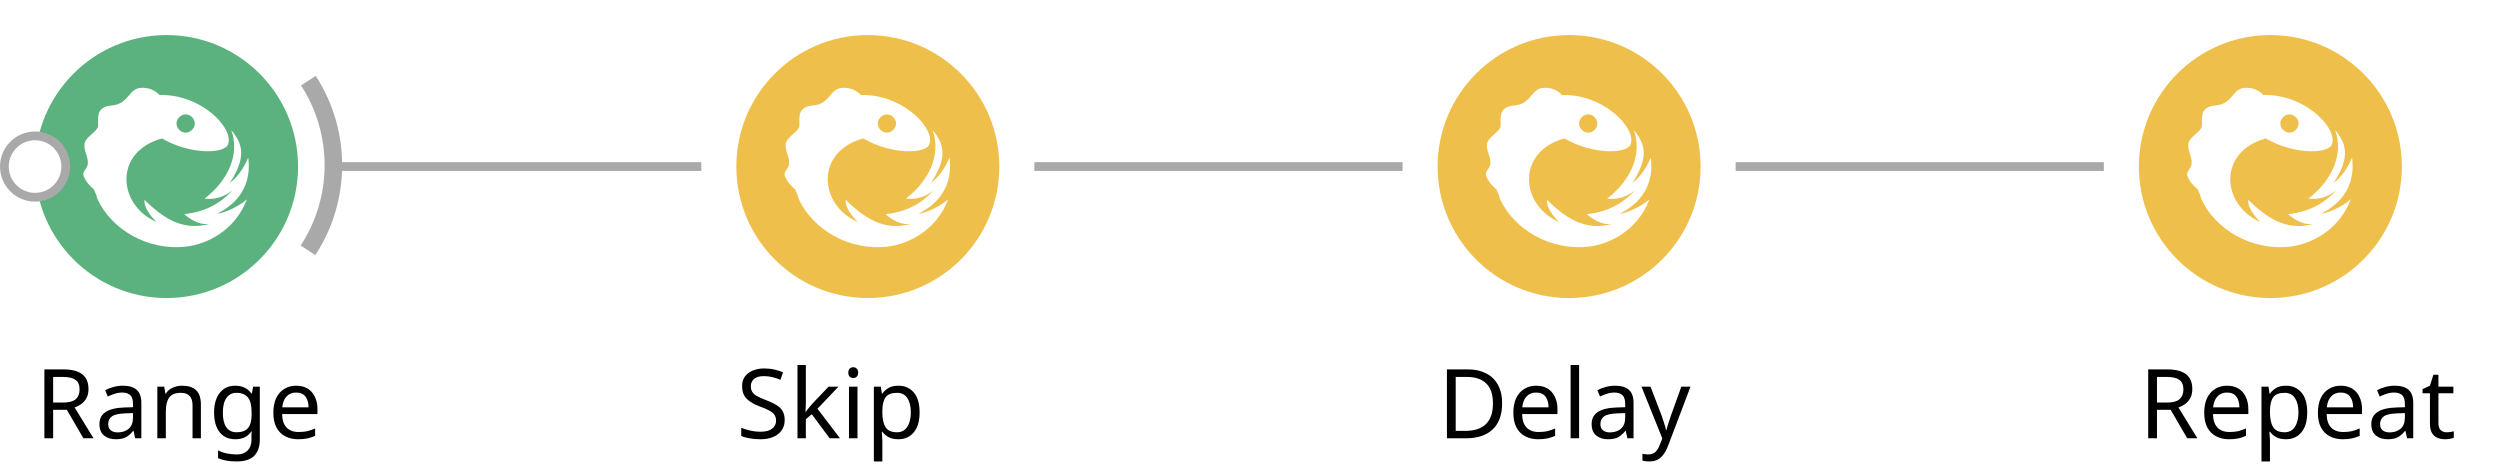
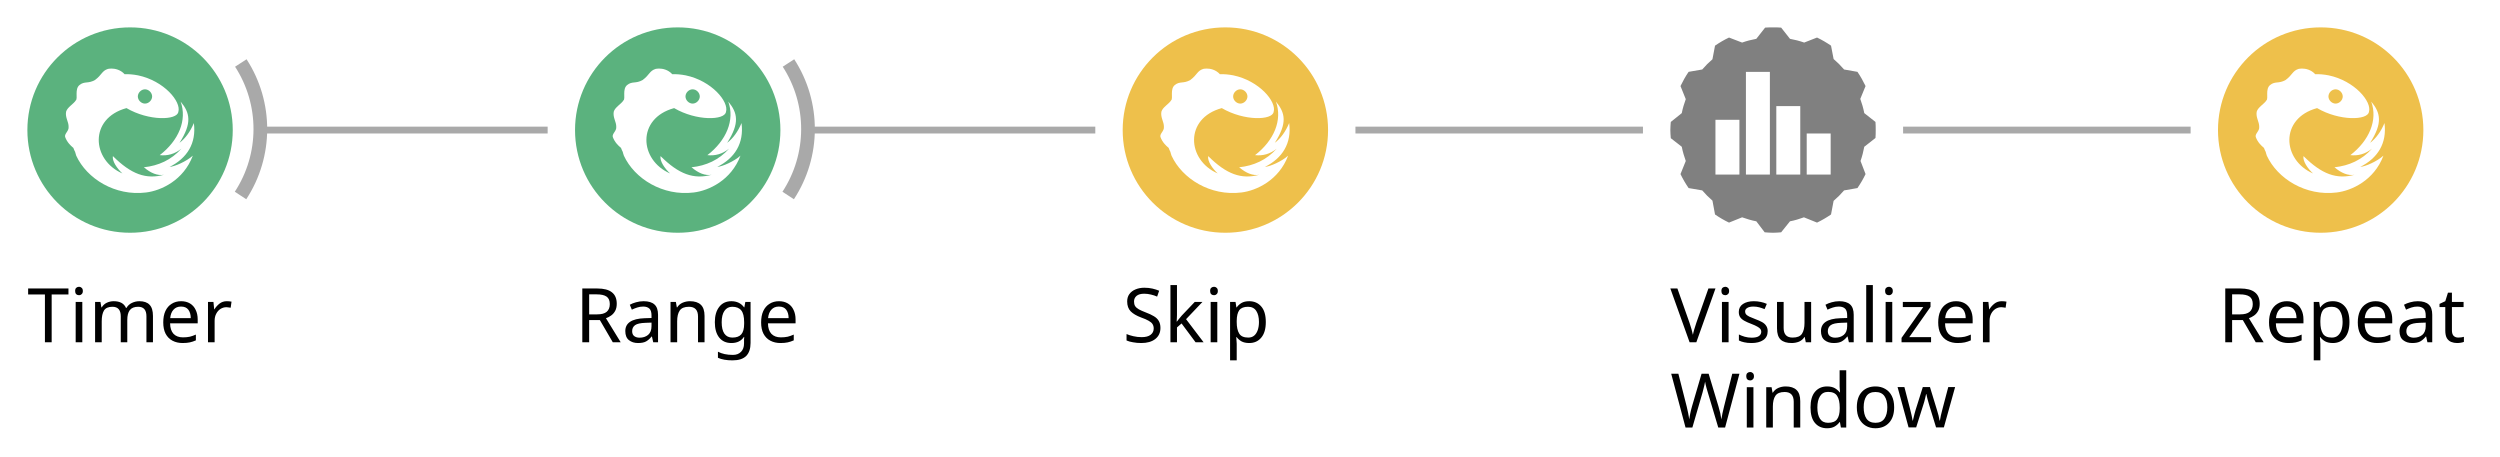
- <svg xmlns="http://www.w3.org/2000/svg" width="285.195" height="52.825" id="SvgGdi_output">
+ <svg xmlns="http://www.w3.org/2000/svg" width="365.195" height="66.65" id="SvgGdi_output">
  <style>text { fill: #000; } @media (prefers-color-scheme: dark) { text { fill: #eee; } }</style>
  <rect id="background" height="100.00%" style="fill:none;" width="100.00%" y="0.00" x="0.00" />
  <g style="shape-rendering:auto;" id="root_group">
-     <line y1="19.00" style="stroke:rgb(169,169,169);fill:none;stroke-linecap:butt;stroke-miterlimit:9;opacity:1;stroke-width:1;stroke-linejoin:miter;" id="2" x2="240.00" y2="19.00" x1="198.00" />
-     <line y1="19.00" style="stroke:rgb(169,169,169);fill:none;stroke-linecap:butt;stroke-miterlimit:9;opacity:1;stroke-width:1;stroke-linejoin:miter;" id="3" x2="160.00" y2="19.00" x1="118.00" />
-     <line y1="19.00" style="stroke:rgb(169,169,169);fill:none;stroke-linecap:butt;stroke-miterlimit:9;opacity:1;stroke-width:1;stroke-linejoin:miter;" id="4" x2="80.00" y2="19.00" x1="38.00" />
-     <ellipse id="37" cy="15.00" cx="15.00" transform="matrix(1.00 0.00 0.00 1.00 244.00 4.00 ) " rx="15.00" ry="15.00" style="stroke:none;opacity:1;fill:rgb(238,192,75);" />
-     <path d="M 12.246 6.014 12.246 6.02 C 12.058 6.02 11.895 6.04 11.767 6.066 10.869 6.353 10.896 6.934 9.877 7.686 8.863 8.264 8.353 7.82 7.615 8.42 6.878 9.016 7.393 10.383 7.084 10.648 6.777 11.18 5.826 11.655 5.652 12.326 5.509 13.185 6.042 13.797 6.021 14.533 6.083 15.146 5.411 15.495 5.508 15.992 5.797 16.804 6.354 17.292 6.617 17.518 6.663 17.55 6.7 17.599 6.715 17.602 6.791 17.792 6.859 17.986 6.955 18.166 6.95 18.14 6.949 18.114 6.943 18.088 6.998 18.305 7.055 18.524 7.133 18.738 8.683 22.099 12.814 24.686 17.342 24.117 19.541 23.848 22.824 22.332 24.166 18.738 23.22 19.587 21.532 20.324 20.777 20.381 23.33 19.105 24.707 16.937 24.32 13.975 23.792 15.233 23.093 16.201 22.221 16.865 24.075 13.976 23.757 12.481 22.385 10.84 23.366 13.539 22.097 16.534 19.332 18.664 20.452 18.785 21.517 18.516 22.502 17.713 21.013 19.374 19.15 20.208 17.014 20.436 18.034 21.303 19.018 21.695 19.959 21.527 17.345 22.249 15.155 21.454 12.49 18.801 12.351 19.515 13.105 20.628 13.883 21.338 9.373 19.383 8.976 13.296 14.469 11.793 14.472 11.793 14.475 11.794 14.478 11.793 17.75 13.707 21.865 13.581 22.051 12.344 22.509 10.861 19.965 7.805 16.162 7.008 15.462 6.871 14.792 6.817 14.154 6.836 14.167 6.836 14.179 6.836 14.191 6.826 13.584 6.177 12.81 6.012 12.246 6.014 z M 17.178 9.047 C 17.724 9.047 18.223 9.544 18.223 10.09 18.223 10.636 17.724 11.133 17.178 11.133 16.632 11.133 16.135 10.636 16.135 10.09 16.135 9.544 16.632 9.047 17.178 9.047 z " style="stroke:none;fill-rule:evenodd;opacity:1;fill:rgb(255,255,255);" transform="matrix(1.00 0.00 0.00 1.00 244.00 4.00 ) " id="40" />
-     <text id="41" transform="matrix(1.00 0.00 0.00 1.00 0.00 0.00 ) " x="244.00px" y="39.00px" style="stroke:none;clip-path:url(#43_text_clipper);font-family:Microsoft Sans Serif;font-size:8.25pt;opacity:1;">
-       <tspan dy="8.25pt" id="45">Repeat</tspan>
+     <line y1="19.00" style="stroke:rgb(169,169,169);fill:none;stroke-linecap:butt;stroke-miterlimit:9;opacity:1;stroke-width:1;stroke-linejoin:miter;" id="2" x2="320.00" y2="19.00" x1="278.00" />
+     <line y1="19.00" style="stroke:rgb(169,169,169);fill:none;stroke-linecap:butt;stroke-miterlimit:9;opacity:1;stroke-width:1;stroke-linejoin:miter;" id="3" x2="240.00" y2="19.00" x1="198.00" />
+     <line y1="19.00" style="stroke:rgb(169,169,169);fill:none;stroke-linecap:butt;stroke-miterlimit:9;opacity:1;stroke-width:1;stroke-linejoin:miter;" id="4" x2="160.00" y2="19.00" x1="118.00" />
+     <line y1="19.00" style="stroke:rgb(169,169,169);fill:none;stroke-linecap:butt;stroke-miterlimit:9;opacity:1;stroke-width:1;stroke-linejoin:miter;" id="5" x2="80.00" y2="19.00" x1="38.00" />
+     <ellipse id="38" cy="15.00" cx="15.00" transform="matrix(1.00 0.00 0.00 1.00 324.00 4.00 ) " rx="15.00" ry="15.00" style="stroke:none;opacity:1;fill:rgb(238,192,75);" />
+     <path d="M 12.246 6.014 12.246 6.02 C 12.058 6.02 11.895 6.04 11.767 6.066 10.869 6.353 10.896 6.934 9.877 7.686 8.863 8.264 8.353 7.82 7.615 8.42 6.878 9.016 7.393 10.383 7.084 10.648 6.777 11.18 5.826 11.655 5.652 12.326 5.509 13.185 6.042 13.797 6.021 14.533 6.083 15.146 5.411 15.495 5.508 15.992 5.797 16.804 6.354 17.292 6.617 17.518 6.663 17.55 6.7 17.599 6.715 17.602 6.791 17.792 6.859 17.986 6.955 18.166 6.95 18.14 6.949 18.114 6.943 18.088 6.998 18.305 7.055 18.524 7.133 18.738 8.683 22.099 12.814 24.686 17.342 24.117 19.541 23.848 22.824 22.332 24.166 18.738 23.22 19.587 21.532 20.324 20.777 20.381 23.33 19.105 24.707 16.937 24.32 13.975 23.792 15.233 23.093 16.201 22.221 16.865 24.075 13.976 23.757 12.481 22.385 10.84 23.366 13.539 22.097 16.534 19.332 18.664 20.452 18.785 21.517 18.516 22.502 17.713 21.013 19.374 19.15 20.208 17.014 20.436 18.034 21.303 19.018 21.695 19.959 21.527 17.345 22.249 15.155 21.454 12.49 18.801 12.351 19.515 13.105 20.628 13.883 21.338 9.373 19.383 8.976 13.296 14.469 11.793 14.472 11.793 14.475 11.794 14.478 11.793 17.75 13.707 21.865 13.581 22.051 12.344 22.509 10.861 19.965 7.805 16.162 7.008 15.462 6.871 14.792 6.817 14.154 6.836 14.167 6.836 14.179 6.836 14.191 6.826 13.584 6.177 12.81 6.012 12.246 6.014 z M 17.178 9.047 C 17.724 9.047 18.223 9.544 18.223 10.09 18.223 10.636 17.724 11.133 17.178 11.133 16.632 11.133 16.135 10.636 16.135 10.09 16.135 9.544 16.632 9.047 17.178 9.047 z " style="stroke:none;fill-rule:evenodd;opacity:1;fill:rgb(255,255,255);" transform="matrix(1.00 0.00 0.00 1.00 324.00 4.00 ) " id="41" />
+     <text id="42" transform="matrix(1.00 0.00 0.00 1.00 0.00 0.00 ) " x="324.00px" y="39.00px" style="stroke:none;clip-path:url(#44_text_clipper);font-family:Microsoft Sans Serif;font-size:8.25pt;opacity:1;">
+       <tspan dy="8.25pt" id="46">Repeat</tspan>
    </text>
-     <ellipse id="47" cy="15.00" cx="15.00" transform="matrix(1.00 0.00 0.00 1.00 164.00 4.00 ) " rx="15.00" ry="15.00" style="stroke:none;opacity:1;fill:rgb(238,192,75);" />
-     <path d="M 12.246 6.014 12.246 6.02 C 12.058 6.02 11.895 6.04 11.767 6.066 10.869 6.353 10.896 6.934 9.877 7.686 8.863 8.264 8.353 7.82 7.615 8.42 6.878 9.016 7.393 10.383 7.084 10.648 6.777 11.18 5.826 11.655 5.652 12.326 5.509 13.185 6.042 13.797 6.021 14.533 6.083 15.146 5.411 15.495 5.508 15.992 5.797 16.804 6.354 17.292 6.617 17.518 6.663 17.55 6.7 17.599 6.715 17.602 6.791 17.792 6.859 17.986 6.955 18.166 6.95 18.14 6.949 18.114 6.943 18.088 6.998 18.305 7.055 18.524 7.133 18.738 8.683 22.099 12.814 24.686 17.342 24.117 19.541 23.848 22.824 22.332 24.166 18.738 23.22 19.587 21.532 20.324 20.777 20.381 23.33 19.105 24.707 16.937 24.32 13.975 23.792 15.233 23.093 16.201 22.221 16.865 24.075 13.976 23.757 12.481 22.385 10.84 23.366 13.539 22.097 16.534 19.332 18.664 20.452 18.785 21.517 18.516 22.502 17.713 21.013 19.374 19.15 20.208 17.014 20.436 18.034 21.303 19.018 21.695 19.959 21.527 17.345 22.249 15.155 21.454 12.49 18.801 12.351 19.515 13.105 20.628 13.883 21.338 9.373 19.383 8.976 13.296 14.469 11.793 14.472 11.793 14.475 11.794 14.478 11.793 17.75 13.707 21.865 13.581 22.051 12.344 22.509 10.861 19.965 7.805 16.162 7.008 15.462 6.871 14.792 6.817 14.154 6.836 14.167 6.836 14.179 6.836 14.191 6.826 13.584 6.177 12.81 6.012 12.246 6.014 z M 17.178 9.047 C 17.724 9.047 18.223 9.544 18.223 10.09 18.223 10.636 17.724 11.133 17.178 11.133 16.632 11.133 16.135 10.636 16.135 10.09 16.135 9.544 16.632 9.047 17.178 9.047 z " style="stroke:none;fill-rule:evenodd;opacity:1;fill:rgb(255,255,255);" transform="matrix(1.00 0.00 0.00 1.00 164.00 4.00 ) " id="48" />
-     <text id="49" transform="matrix(1.00 0.00 0.00 1.00 0.00 0.00 ) " x="164.00px" y="39.00px" style="stroke:none;clip-path:url(#51_text_clipper);font-family:Microsoft Sans Serif;font-size:8.25pt;opacity:1;">
-       <tspan dy="8.25pt" id="53">Delay</tspan>
+     <path transform="matrix(1.00 0.00 0.00 1.00 244.00 4.00 ) " id="50" d="M 15 0 C 15.401 0 15.794 0 16.187 0.033 L 17.476 1.671 C 18.195 1.804 18.878 1.977 19.552 2.218 L 21.429 1.483 C 22.14 1.823 22.829 2.227 23.473 2.67 L 23.849 4.621 C 24.395 5.087 24.913 5.605 25.379 6.151 L 27.33 6.494 C 27.773 7.138 28.177 7.861 28.517 8.571 L 27.746 10.448 C 27.987 11.122 28.196 11.805 28.329 12.523 L 29.967 13.813 C 29.998 14.206 30 14.599 30 15 30 15.392 29.997 15.769 29.967 16.154 L 28.329 17.44 C 28.198 18.146 28.017 18.852 27.782 19.516 L 28.517 21.429 C 28.176 22.143 27.775 22.826 27.33 23.473 L 25.379 23.813 C 24.913 24.358 24.395 24.877 23.849 25.342 L 23.473 27.33 C 22.828 27.774 22.14 28.177 21.429 28.517 L 19.516 27.746 C 18.851 27.982 18.184 28.198 17.476 28.329 L 16.187 29.934 C 15.793 29.965 15.401 30 15 30 14.599 30 14.173 29.966 13.78 29.934 L 12.56 28.329 C 11.862 28.2 11.141 27.977 10.484 27.746 L 8.571 28.517 C 7.856 28.176 7.174 27.776 6.527 27.33 L 6.151 25.306 C 5.617 24.848 5.114 24.348 4.658 23.813 L 2.67 23.473 C 2.225 22.826 1.824 22.143 1.483 21.429 L 2.254 19.516 C 2.023 18.859 1.8 18.138 1.671 17.44 L 0.066 16.187 C 0.035 15.794 -9.272993E-05 15.401 -9.272993E-05 15 -9.272993E-05 14.599 0.035 14.206 0.066 13.813 L 1.671 12.524 C 1.802 11.816 2.019 11.149 2.254 10.484 L 1.483 8.571 C 1.823 7.861 2.227 7.138 2.67 6.494 L 4.658 6.151 C 5.114 5.616 5.617 5.116 6.151 4.658 L 6.527 2.67 C 7.174 2.225 7.857 1.824 8.571 1.483 L 10.484 2.218 C 11.148 1.983 11.854 1.802 12.56 1.671 L 13.846 0.033 C 14.231 0.003 14.608 -0 15 -0 z " style="stroke:none;fill-rule:evenodd;opacity:1;fill:rgb(128,128,128);" />
+     <rect id="57" height="8.00" style="stroke:none;opacity:1;fill:rgb(255,255,255);" transform="matrix(1.00 0.00 0.00 1.00 244.00 4.00 ) " width="3.50" y="13.50" x="6.59" />
+     <rect id="58" height="15.00" style="stroke:none;opacity:1;fill:rgb(255,255,255);" transform="matrix(1.00 0.00 0.00 1.00 244.00 4.00 ) " width="3.50" y="6.50" x="11.04" />
+     <rect id="59" height="10.00" style="stroke:none;opacity:1;fill:rgb(255,255,255);" transform="matrix(1.00 0.00 0.00 1.00 244.00 4.00 ) " width="3.50" y="11.50" x="15.48" />
+     <rect id="60" height="6.00" style="stroke:none;opacity:1;fill:rgb(255,255,255);" transform="matrix(1.00 0.00 0.00 1.00 244.00 4.00 ) " width="3.50" y="15.50" x="19.92" />
+     <text id="61" transform="matrix(1.00 0.00 0.00 1.00 0.00 0.00 ) " x="244.00px" y="39.00px" style="stroke:none;clip-path:url(#63_text_clipper);font-family:Microsoft Sans Serif;font-size:8.25pt;opacity:1;">
+       <tspan dy="8.25pt" id="65">Visualizer</tspan>
    </text>
-     <ellipse id="55" cy="15.00" cx="15.00" transform="matrix(1.00 0.00 0.00 1.00 84.00 4.00 ) " rx="15.00" ry="15.00" style="stroke:none;opacity:1;fill:rgb(238,192,75);" />
-     <path d="M 12.246 6.014 12.246 6.02 C 12.058 6.02 11.895 6.04 11.767 6.066 10.869 6.353 10.896 6.934 9.877 7.686 8.863 8.264 8.353 7.82 7.615 8.42 6.878 9.016 7.393 10.383 7.084 10.648 6.777 11.18 5.826 11.655 5.652 12.326 5.509 13.185 6.042 13.797 6.021 14.533 6.083 15.146 5.411 15.495 5.508 15.992 5.797 16.804 6.354 17.292 6.617 17.518 6.663 17.55 6.7 17.599 6.715 17.602 6.791 17.792 6.859 17.986 6.955 18.166 6.95 18.14 6.949 18.114 6.943 18.088 6.998 18.305 7.055 18.524 7.133 18.738 8.683 22.099 12.814 24.686 17.342 24.117 19.541 23.848 22.824 22.332 24.166 18.738 23.22 19.587 21.532 20.324 20.777 20.381 23.33 19.105 24.707 16.937 24.32 13.975 23.792 15.233 23.093 16.201 22.221 16.865 24.075 13.976 23.757 12.481 22.385 10.84 23.366 13.539 22.097 16.534 19.332 18.664 20.452 18.785 21.517 18.516 22.502 17.713 21.013 19.374 19.15 20.208 17.014 20.436 18.034 21.303 19.018 21.695 19.959 21.527 17.345 22.249 15.155 21.454 12.49 18.801 12.351 19.515 13.105 20.628 13.883 21.338 9.373 19.383 8.976 13.296 14.469 11.793 14.472 11.793 14.475 11.794 14.478 11.793 17.75 13.707 21.865 13.581 22.051 12.344 22.509 10.861 19.965 7.805 16.162 7.008 15.462 6.871 14.792 6.817 14.154 6.836 14.167 6.836 14.179 6.836 14.191 6.826 13.584 6.177 12.81 6.012 12.246 6.014 z M 17.178 9.047 C 17.724 9.047 18.223 9.544 18.223 10.09 18.223 10.636 17.724 11.133 17.178 11.133 16.632 11.133 16.135 10.636 16.135 10.09 16.135 9.544 16.632 9.047 17.178 9.047 z " style="stroke:none;fill-rule:evenodd;opacity:1;fill:rgb(255,255,255);" transform="matrix(1.00 0.00 0.00 1.00 84.00 4.00 ) " id="56" />
-     <text id="57" transform="matrix(1.00 0.00 0.00 1.00 0.00 0.00 ) " x="84.00px" y="39.00px" style="stroke:none;clip-path:url(#59_text_clipper);font-family:Microsoft Sans Serif;font-size:8.25pt;opacity:1;">
-       <tspan dy="8.25pt" id="61">Skip</tspan>
+     <text id="67" transform="matrix(1.00 0.00 0.00 1.00 0.00 0.00 ) " x="244.00px" y="51.45px" style="stroke:none;clip-path:url(#69_text_clipper);font-family:Microsoft Sans Serif;font-size:8.25pt;opacity:1;">
+       <tspan dy="8.25pt" id="71">Window</tspan>
    </text>
-     <path style="stroke:rgb(169,169,169);fill:none;stroke-linecap:butt;stroke-miterlimit:9;opacity:1;stroke-width:2;stroke-linejoin:miter;" transform="matrix(1.00 0.00 0.00 1.00 4.00 4.00 ) " id="66" d="M 31.179 5.2 C 34.998 11.092 34.981 18.682 31.136 24.557 " />
-     <ellipse id="67" cy="15.00" cx="15.00" transform="matrix(1.00 0.00 0.00 1.00 4.00 4.00 ) " rx="15.00" ry="15.00" style="stroke:none;opacity:1;fill:rgb(91,178,126);" />
-     <path d="M 12.246 6.014 12.246 6.02 C 12.058 6.02 11.895 6.04 11.767 6.066 10.869 6.353 10.896 6.934 9.877 7.686 8.863 8.264 8.353 7.82 7.615 8.42 6.878 9.016 7.393 10.383 7.084 10.648 6.777 11.18 5.826 11.655 5.652 12.326 5.509 13.185 6.042 13.797 6.021 14.533 6.083 15.146 5.411 15.495 5.508 15.992 5.797 16.804 6.354 17.292 6.617 17.518 6.663 17.55 6.7 17.599 6.715 17.602 6.791 17.792 6.859 17.986 6.955 18.166 6.95 18.14 6.949 18.114 6.943 18.088 6.998 18.305 7.055 18.524 7.133 18.738 8.683 22.099 12.814 24.686 17.342 24.117 19.541 23.848 22.824 22.332 24.166 18.738 23.22 19.587 21.532 20.324 20.777 20.381 23.33 19.105 24.707 16.937 24.32 13.975 23.792 15.233 23.093 16.201 22.221 16.865 24.075 13.976 23.757 12.481 22.385 10.84 23.366 13.539 22.097 16.534 19.332 18.664 20.452 18.785 21.517 18.516 22.502 17.713 21.013 19.374 19.15 20.208 17.014 20.436 18.034 21.303 19.018 21.695 19.959 21.527 17.345 22.249 15.155 21.454 12.49 18.801 12.351 19.515 13.105 20.628 13.883 21.338 9.373 19.383 8.976 13.296 14.469 11.793 14.472 11.793 14.475 11.794 14.478 11.793 17.75 13.707 21.865 13.581 22.051 12.344 22.509 10.861 19.965 7.805 16.162 7.008 15.462 6.871 14.792 6.817 14.154 6.836 14.167 6.836 14.179 6.836 14.191 6.826 13.584 6.177 12.81 6.012 12.246 6.014 z M 17.178 9.047 C 17.724 9.047 18.223 9.544 18.223 10.09 18.223 10.636 17.724 11.133 17.178 11.133 16.632 11.133 16.135 10.636 16.135 10.09 16.135 9.544 16.632 9.047 17.178 9.047 z " style="stroke:none;fill-rule:evenodd;opacity:1;fill:rgb(255,255,255);" transform="matrix(1.00 0.00 0.00 1.00 4.00 4.00 ) " id="68" />
-     <ellipse id="69" cy="19.00" cx="4.00" rx="3.00" ry="3.00" style="stroke:rgb(169,169,169);fill:none;stroke-linecap:butt;stroke-miterlimit:9;opacity:1;stroke-width:2;stroke-linejoin:miter;" />
-     <ellipse id="70" cy="19.00" cx="4.00" rx="3.00" ry="3.00" style="stroke:none;opacity:1;fill:rgb(255,255,255);" />
-     <text id="71" transform="matrix(1.00 0.00 0.00 1.00 0.00 0.00 ) " x="4.00px" y="39.00px" style="stroke:none;clip-path:url(#73_text_clipper);font-family:Microsoft Sans Serif;font-size:8.25pt;opacity:1;">
-       <tspan dy="8.25pt" id="75">Range</tspan>
+     <ellipse id="73" cy="15.00" cx="15.00" transform="matrix(1.00 0.00 0.00 1.00 164.00 4.00 ) " rx="15.00" ry="15.00" style="stroke:none;opacity:1;fill:rgb(238,192,75);" />
+     <path d="M 12.246 6.014 12.246 6.02 C 12.058 6.02 11.895 6.04 11.767 6.066 10.869 6.353 10.896 6.934 9.877 7.686 8.863 8.264 8.353 7.82 7.615 8.42 6.878 9.016 7.393 10.383 7.084 10.648 6.777 11.18 5.826 11.655 5.652 12.326 5.509 13.185 6.042 13.797 6.021 14.533 6.083 15.146 5.411 15.495 5.508 15.992 5.797 16.804 6.354 17.292 6.617 17.518 6.663 17.55 6.7 17.599 6.715 17.602 6.791 17.792 6.859 17.986 6.955 18.166 6.95 18.14 6.949 18.114 6.943 18.088 6.998 18.305 7.055 18.524 7.133 18.738 8.683 22.099 12.814 24.686 17.342 24.117 19.541 23.848 22.824 22.332 24.166 18.738 23.22 19.587 21.532 20.324 20.777 20.381 23.33 19.105 24.707 16.937 24.32 13.975 23.792 15.233 23.093 16.201 22.221 16.865 24.075 13.976 23.757 12.481 22.385 10.84 23.366 13.539 22.097 16.534 19.332 18.664 20.452 18.785 21.517 18.516 22.502 17.713 21.013 19.374 19.15 20.208 17.014 20.436 18.034 21.303 19.018 21.695 19.959 21.527 17.345 22.249 15.155 21.454 12.49 18.801 12.351 19.515 13.105 20.628 13.883 21.338 9.373 19.383 8.976 13.296 14.469 11.793 14.472 11.793 14.475 11.794 14.478 11.793 17.75 13.707 21.865 13.581 22.051 12.344 22.509 10.861 19.965 7.805 16.162 7.008 15.462 6.871 14.792 6.817 14.154 6.836 14.167 6.836 14.179 6.836 14.191 6.826 13.584 6.177 12.81 6.012 12.246 6.014 z M 17.178 9.047 C 17.724 9.047 18.223 9.544 18.223 10.09 18.223 10.636 17.724 11.133 17.178 11.133 16.632 11.133 16.135 10.636 16.135 10.09 16.135 9.544 16.632 9.047 17.178 9.047 z " style="stroke:none;fill-rule:evenodd;opacity:1;fill:rgb(255,255,255);" transform="matrix(1.00 0.00 0.00 1.00 164.00 4.00 ) " id="74" />
+     <text id="75" transform="matrix(1.00 0.00 0.00 1.00 0.00 0.00 ) " x="164.00px" y="39.00px" style="stroke:none;clip-path:url(#77_text_clipper);font-family:Microsoft Sans Serif;font-size:8.25pt;opacity:1;">
+       <tspan dy="8.25pt" id="79">Skip</tspan>
+     </text>
+     <path d="M 31.179 5.2 C 34.998 11.092 34.981 18.682 31.136 24.557 " style="stroke:rgb(169,169,169);fill:none;stroke-linecap:butt;stroke-miterlimit:9;opacity:1;stroke-width:2;stroke-linejoin:miter;" transform="matrix(1.00 0.00 0.00 1.00 84.00 4.00 ) " id="84" />
+     <ellipse id="85" cy="15.00" cx="15.00" transform="matrix(1.00 0.00 0.00 1.00 84.00 4.00 ) " rx="15.00" ry="15.00" style="stroke:none;opacity:1;fill:rgb(91,178,126);" />
+     <path d="M 12.246 6.014 12.246 6.02 C 12.058 6.02 11.895 6.04 11.767 6.066 10.869 6.353 10.896 6.934 9.877 7.686 8.863 8.264 8.353 7.82 7.615 8.42 6.878 9.016 7.393 10.383 7.084 10.648 6.777 11.18 5.826 11.655 5.652 12.326 5.509 13.185 6.042 13.797 6.021 14.533 6.083 15.146 5.411 15.495 5.508 15.992 5.797 16.804 6.354 17.292 6.617 17.518 6.663 17.55 6.7 17.599 6.715 17.602 6.791 17.792 6.859 17.986 6.955 18.166 6.95 18.14 6.949 18.114 6.943 18.088 6.998 18.305 7.055 18.524 7.133 18.738 8.683 22.099 12.814 24.686 17.342 24.117 19.541 23.848 22.824 22.332 24.166 18.738 23.22 19.587 21.532 20.324 20.777 20.381 23.33 19.105 24.707 16.937 24.32 13.975 23.792 15.233 23.093 16.201 22.221 16.865 24.075 13.976 23.757 12.481 22.385 10.84 23.366 13.539 22.097 16.534 19.332 18.664 20.452 18.785 21.517 18.516 22.502 17.713 21.013 19.374 19.15 20.208 17.014 20.436 18.034 21.303 19.018 21.695 19.959 21.527 17.345 22.249 15.155 21.454 12.49 18.801 12.351 19.515 13.105 20.628 13.883 21.338 9.373 19.383 8.976 13.296 14.469 11.793 14.472 11.793 14.475 11.794 14.478 11.793 17.75 13.707 21.865 13.581 22.051 12.344 22.509 10.861 19.965 7.805 16.162 7.008 15.462 6.871 14.792 6.817 14.154 6.836 14.167 6.836 14.179 6.836 14.191 6.826 13.584 6.177 12.81 6.012 12.246 6.014 z M 17.178 9.047 C 17.724 9.047 18.223 9.544 18.223 10.09 18.223 10.636 17.724 11.133 17.178 11.133 16.632 11.133 16.135 10.636 16.135 10.09 16.135 9.544 16.632 9.047 17.178 9.047 z " style="stroke:none;fill-rule:evenodd;opacity:1;fill:rgb(255,255,255);" transform="matrix(1.00 0.00 0.00 1.00 84.00 4.00 ) " id="86" />
+     <text id="87" transform="matrix(1.00 0.00 0.00 1.00 0.00 0.00 ) " x="84.00px" y="39.00px" style="stroke:none;clip-path:url(#89_text_clipper);font-family:Microsoft Sans Serif;font-size:8.25pt;opacity:1;">
+       <tspan dy="8.25pt" id="91">Range</tspan>
+     </text>
+     <path d="M 31.179 5.2 C 34.998 11.092 34.981 18.682 31.136 24.557 " style="stroke:rgb(169,169,169);fill:none;stroke-linecap:butt;stroke-miterlimit:9;opacity:1;stroke-width:2;stroke-linejoin:miter;" transform="matrix(1.00 0.00 0.00 1.00 4.00 4.00 ) " id="93" />
+     <ellipse id="94" cy="15.00" cx="15.00" transform="matrix(1.00 0.00 0.00 1.00 4.00 4.00 ) " rx="15.00" ry="15.00" style="stroke:none;opacity:1;fill:rgb(91,178,126);" />
+     <path d="M 12.246 6.014 12.246 6.02 C 12.058 6.02 11.895 6.04 11.767 6.066 10.869 6.353 10.896 6.934 9.877 7.686 8.863 8.264 8.353 7.82 7.615 8.42 6.878 9.016 7.393 10.383 7.084 10.648 6.777 11.18 5.826 11.655 5.652 12.326 5.509 13.185 6.042 13.797 6.021 14.533 6.083 15.146 5.411 15.495 5.508 15.992 5.797 16.804 6.354 17.292 6.617 17.518 6.663 17.55 6.7 17.599 6.715 17.602 6.791 17.792 6.859 17.986 6.955 18.166 6.95 18.14 6.949 18.114 6.943 18.088 6.998 18.305 7.055 18.524 7.133 18.738 8.683 22.099 12.814 24.686 17.342 24.117 19.541 23.848 22.824 22.332 24.166 18.738 23.22 19.587 21.532 20.324 20.777 20.381 23.33 19.105 24.707 16.937 24.32 13.975 23.792 15.233 23.093 16.201 22.221 16.865 24.075 13.976 23.757 12.481 22.385 10.84 23.366 13.539 22.097 16.534 19.332 18.664 20.452 18.785 21.517 18.516 22.502 17.713 21.013 19.374 19.15 20.208 17.014 20.436 18.034 21.303 19.018 21.695 19.959 21.527 17.345 22.249 15.155 21.454 12.49 18.801 12.351 19.515 13.105 20.628 13.883 21.338 9.373 19.383 8.976 13.296 14.469 11.793 14.472 11.793 14.475 11.794 14.478 11.793 17.75 13.707 21.865 13.581 22.051 12.344 22.509 10.861 19.965 7.805 16.162 7.008 15.462 6.871 14.792 6.817 14.154 6.836 14.167 6.836 14.179 6.836 14.191 6.826 13.584 6.177 12.81 6.012 12.246 6.014 z M 17.178 9.047 C 17.724 9.047 18.223 9.544 18.223 10.09 18.223 10.636 17.724 11.133 17.178 11.133 16.632 11.133 16.135 10.636 16.135 10.09 16.135 9.544 16.632 9.047 17.178 9.047 z " style="stroke:none;fill-rule:evenodd;opacity:1;fill:rgb(255,255,255);" transform="matrix(1.00 0.00 0.00 1.00 4.00 4.00 ) " id="95" />
+     <text id="96" transform="matrix(1.00 0.00 0.00 1.00 0.00 0.00 ) " x="4.00px" y="39.00px" style="stroke:none;clip-path:url(#98_text_clipper);font-family:Microsoft Sans Serif;font-size:8.25pt;opacity:1;">
+       <tspan dy="8.25pt" id="100">Timer</tspan>
    </text>
  </g>
  <defs id="clips_hatches_and_gradients">
-     <clipPath id="43_text_clipper">
-       <rect x="244.00" y="39.00" width="40.20" height="13.83" id="44" />
+     <clipPath id="44_text_clipper">
+       <rect x="324.00" y="39.00" width="40.20" height="13.83" id="45" />
    </clipPath>
-     <clipPath id="51_text_clipper">
-       <rect x="164.00" y="39.00" width="32.70" height="13.83" id="52" />
+     <clipPath id="63_text_clipper">
+       <rect x="244.00" y="39.00" width="52.98" height="27.65" id="64" />
    </clipPath>
-     <clipPath id="59_text_clipper">
-       <rect x="84.00" y="39.00" width="25.77" height="13.83" id="60" />
+     <clipPath id="69_text_clipper">
+       <rect x="244.00" y="51.45" width="52.98" height="27.65" id="70" />
    </clipPath>
-     <clipPath id="73_text_clipper">
-       <rect x="4.00" y="39.00" width="37.05" height="13.83" id="74" />
+     <clipPath id="77_text_clipper">
+       <rect x="164.00" y="39.00" width="25.77" height="13.83" id="78" />
+     </clipPath>
+     <clipPath id="89_text_clipper">
+       <rect x="84.00" y="39.00" width="37.05" height="13.83" id="90" />
+     </clipPath>
+     <clipPath id="98_text_clipper">
+       <rect x="4.00" y="39.00" width="32.68" height="13.83" id="99" />
    </clipPath>
  </defs>
</svg>
